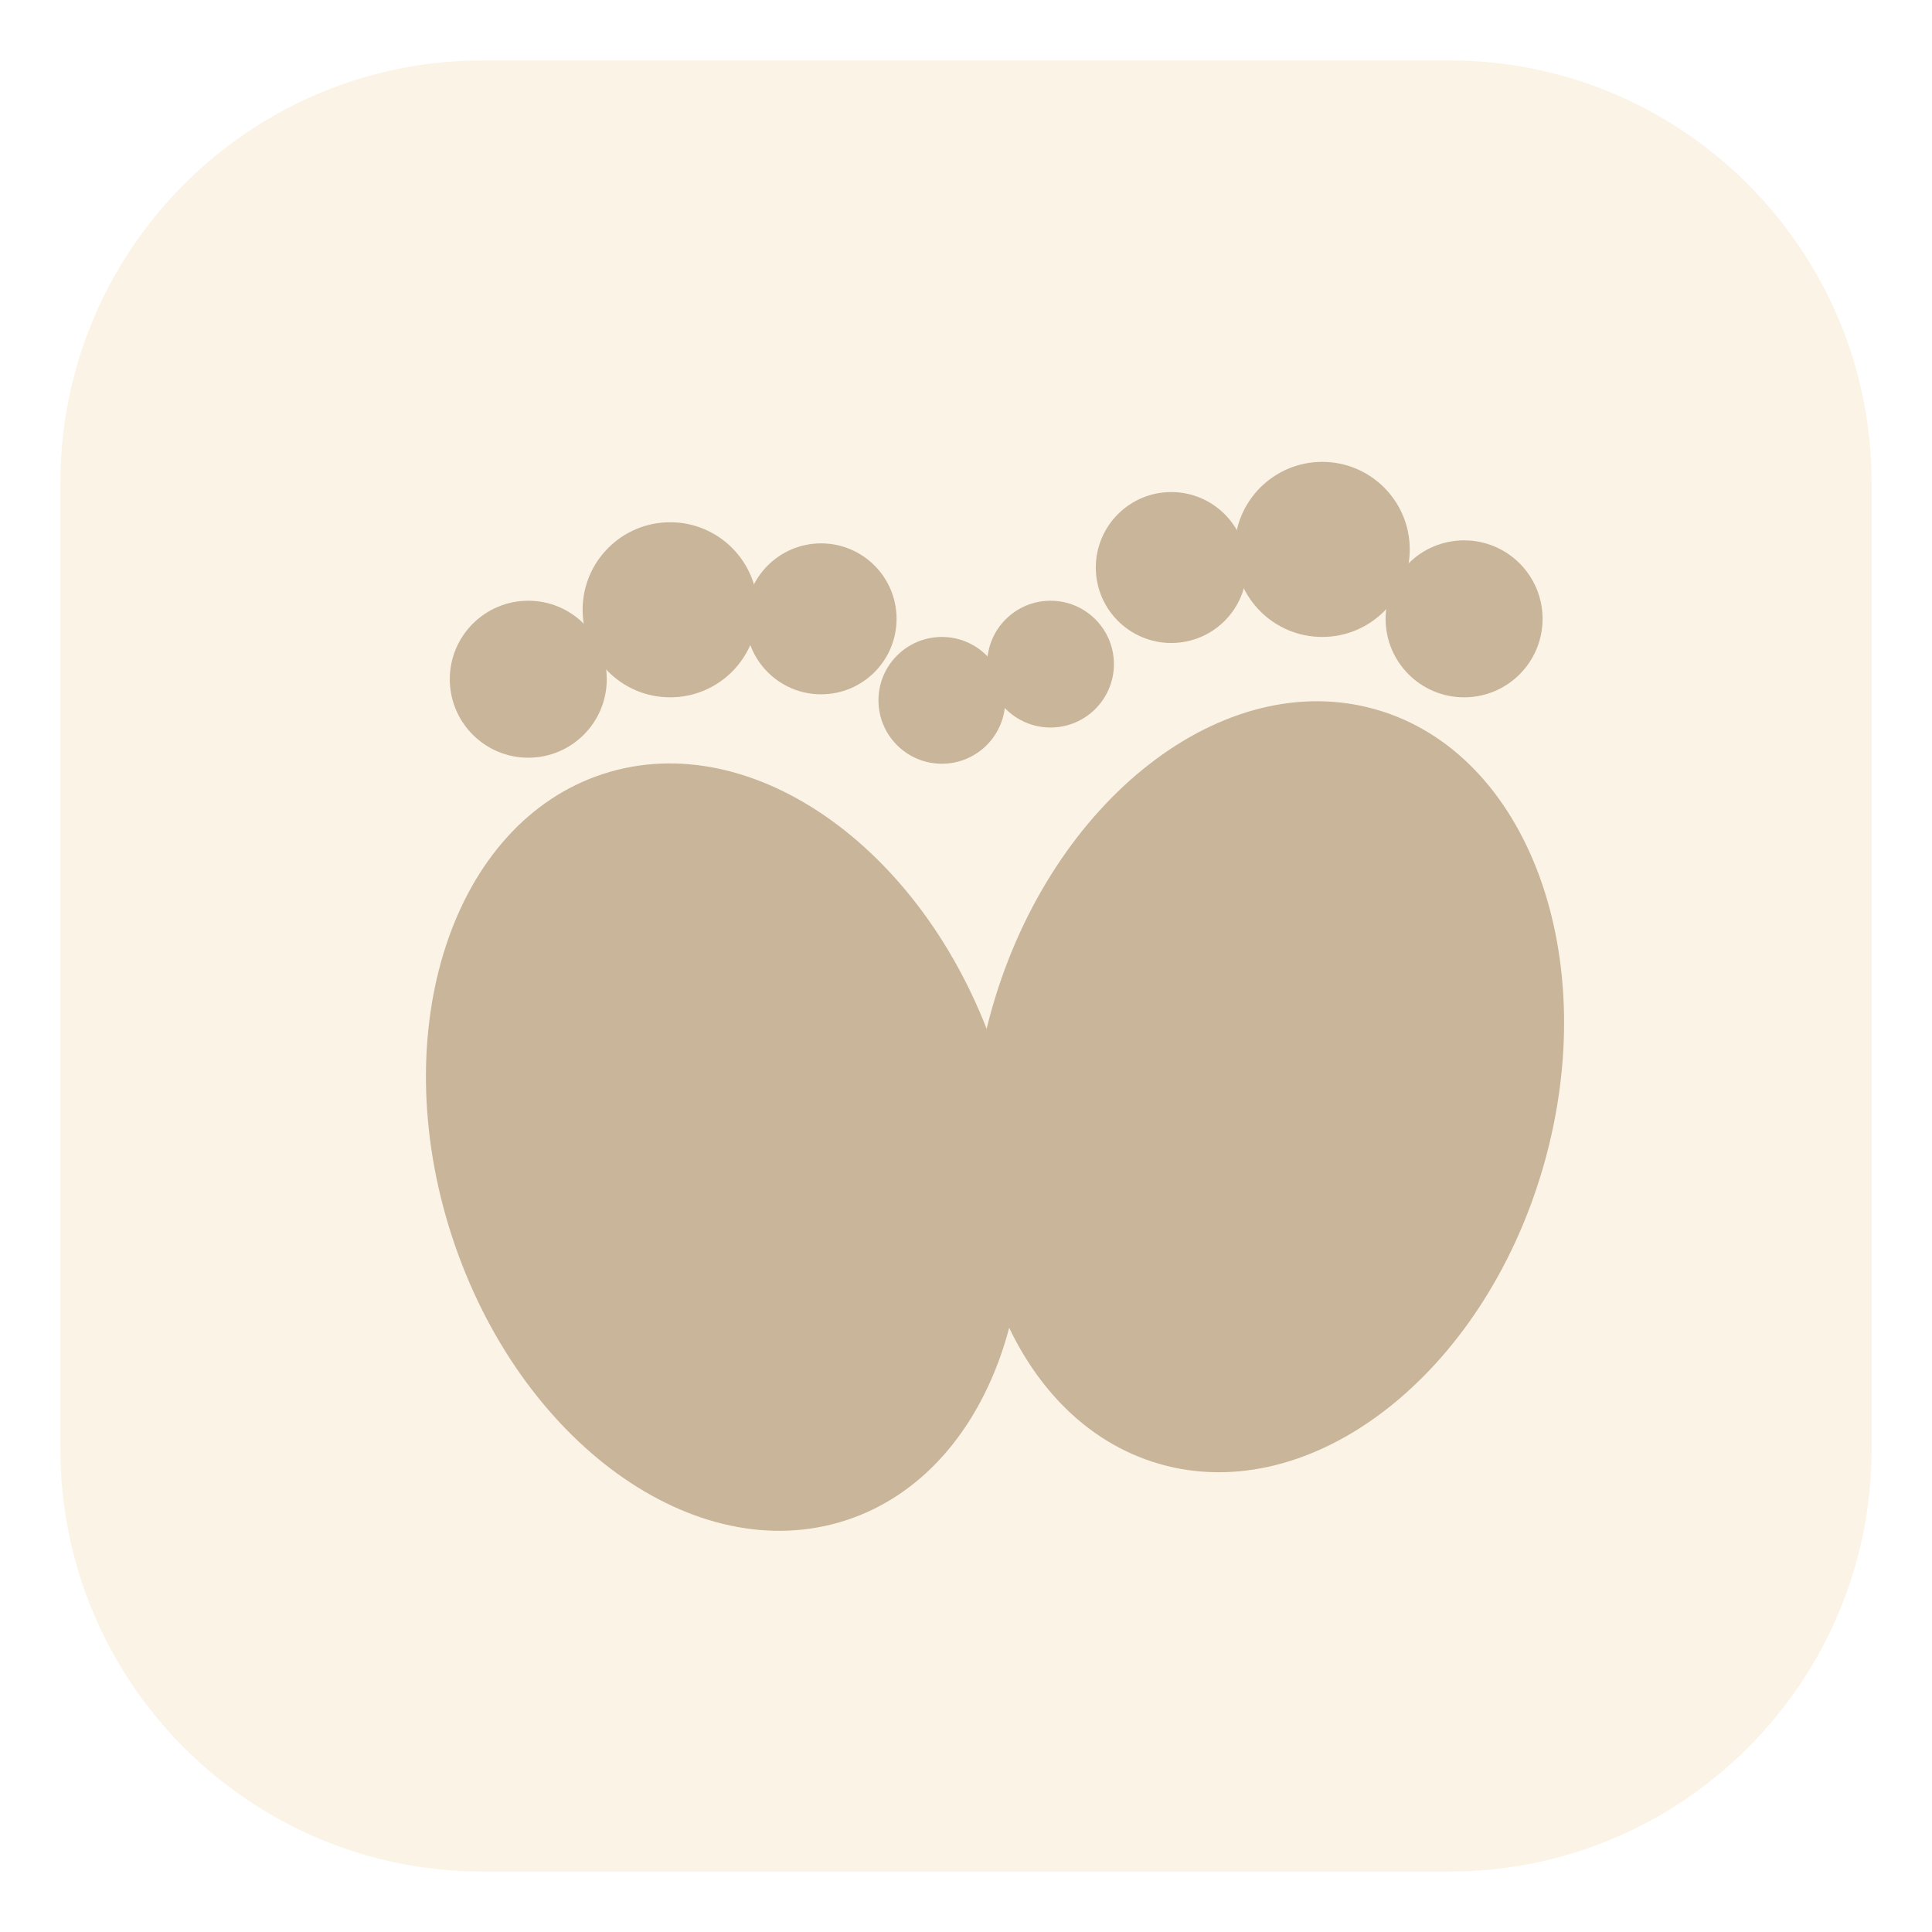
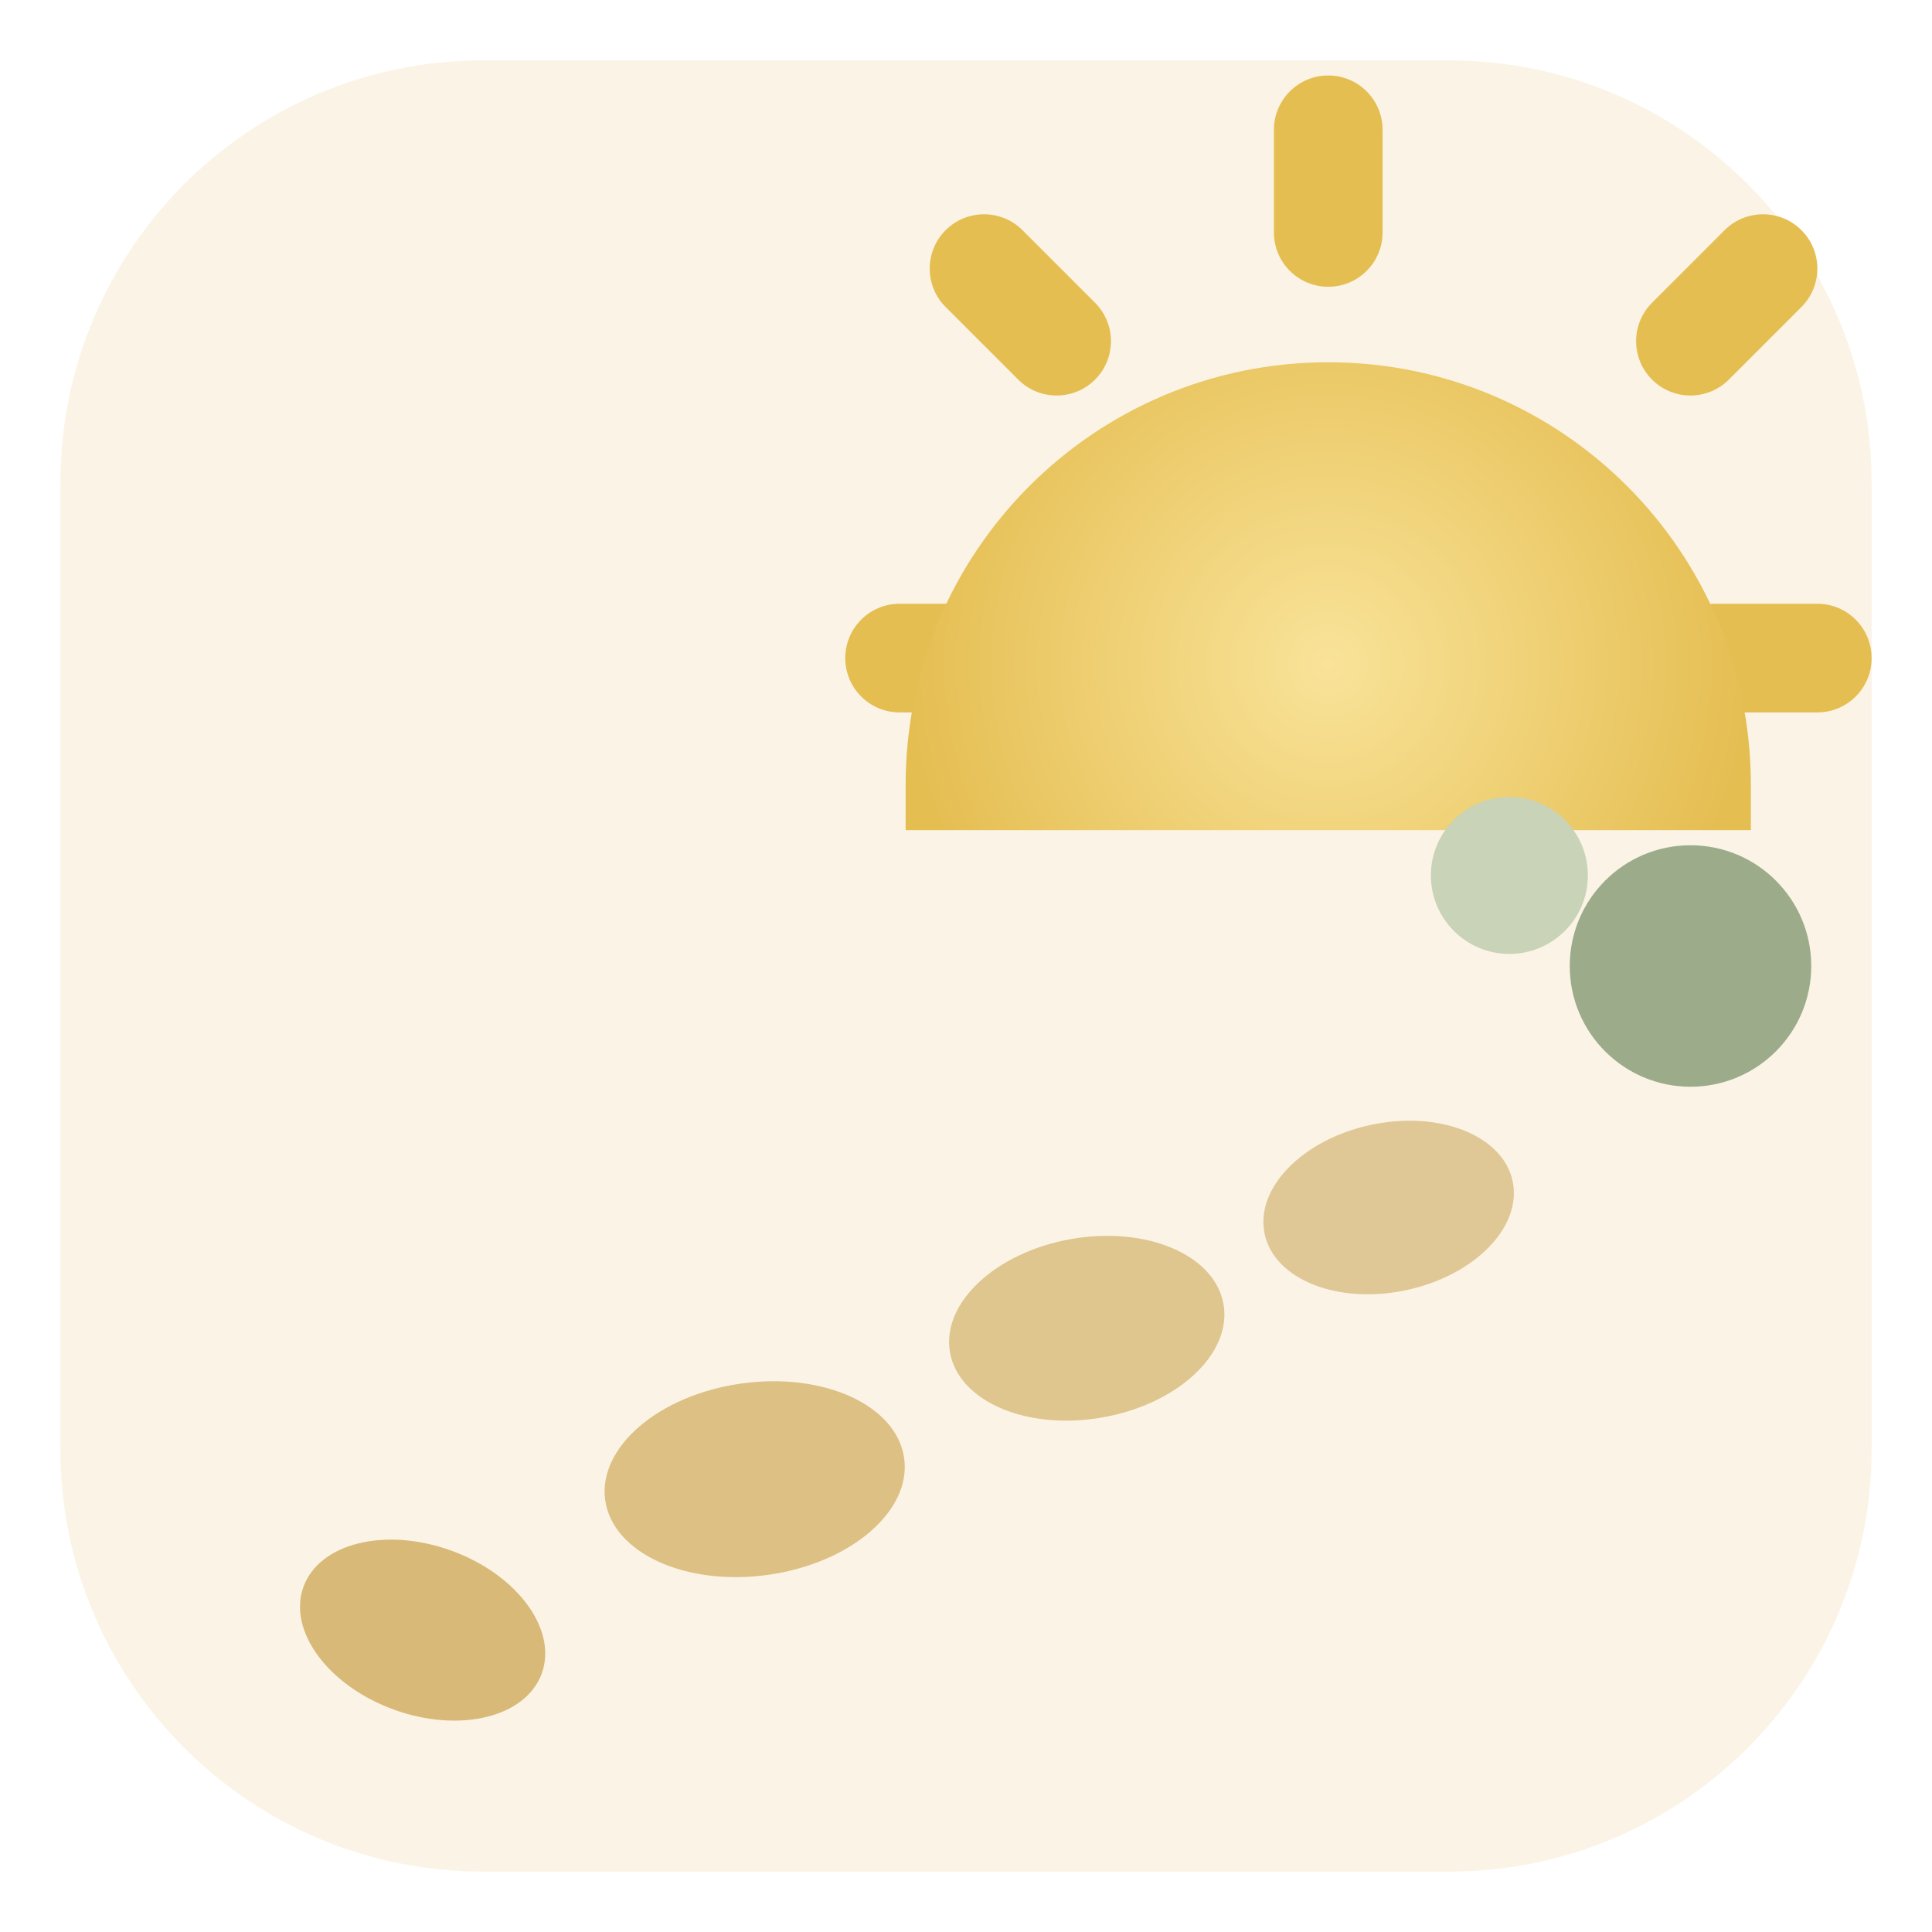
<svg xmlns="http://www.w3.org/2000/svg" viewBox="0 0 64 64" shape-rendering="geometricPrecision">
+   <defs>
+     <radialGradient id="eolSun" cx="44" cy="22" r="14" gradientUnits="userSpaceOnUse">
+       <stop offset="0" stop-color="#F9E399" />
+       <stop offset="1" stop-color="#E5BE52" />
+     </radialGradient>
+   </defs>
  <rect x="2" y="2" width="60" height="60" rx="14" fill="#FBF4E6" />
-   <g fill="#C9B59A">
-     <ellipse cx="24" cy="38" rx="9.5" ry="13" transform="rotate(-18 24 38)" />
-     <circle cx="17.5" cy="22.5" r="2.6" />
-     <circle cx="22.2" cy="20.2" r="2.9" />
-     <circle cx="27.2" cy="20.5" r="2.5" />
-     <circle cx="31.2" cy="23.2" r="2.1" />
+   <g fill="#E5BE52">
+     <rect x="42.2" y="2.5" width="3.6" height="7" rx="1.8" />
+     <rect x="32.0" y="6.6" width="3.6" height="7" rx="1.8" transform="rotate(-45 33.8 10.1)" />
+     <rect x="55.4" y="6.6" width="3.6" height="7" rx="1.8" transform="rotate(45 57.2 10.1)" />
+     <rect x="28.0" y="20.0" width="7" height="3.6" rx="1.8" />
+     <rect x="55.0" y="20.0" width="7" height="3.6" rx="1.8" />
  </g>
-   <g fill="#C9B59A">
-     <ellipse cx="42" cy="36" rx="9.5" ry="13" transform="rotate(16 42 36)" />
-     <circle cx="48.5" cy="20.5" r="2.6" />
-     <circle cx="43.8" cy="18.2" r="2.9" />
-     <circle cx="38.8" cy="18.8" r="2.5" />
-     <circle cx="34.8" cy="22" r="2.1" />
-   </g>
+   <path d="M30 26C30 18.268 36.268 12 44 12C51.732 12 58 18.268 58 26V27.5H30V26Z" fill="url(#eolSun)" />
+   <circle cx="56" cy="32" r="4" fill="#9CAC8A" />
+   <circle cx="50" cy="29" r="2.6" fill="#C9D3B7" />
+   <ellipse cx="46" cy="40" rx="4.2" ry="2.8" transform="rotate(-12 46 40)" fill="#E0C896" />
+   <ellipse cx="36" cy="44" rx="4.6" ry="3.0" transform="rotate(-10 36 44)" fill="#DFC58E" />
+   <ellipse cx="25" cy="49" rx="5.0" ry="3.2" transform="rotate(-8 25 49)" fill="#DDC084" />
+   <ellipse cx="14" cy="54" rx="4.2" ry="2.8" transform="rotate(20 14 54)" fill="#D8B978" />
</svg>
